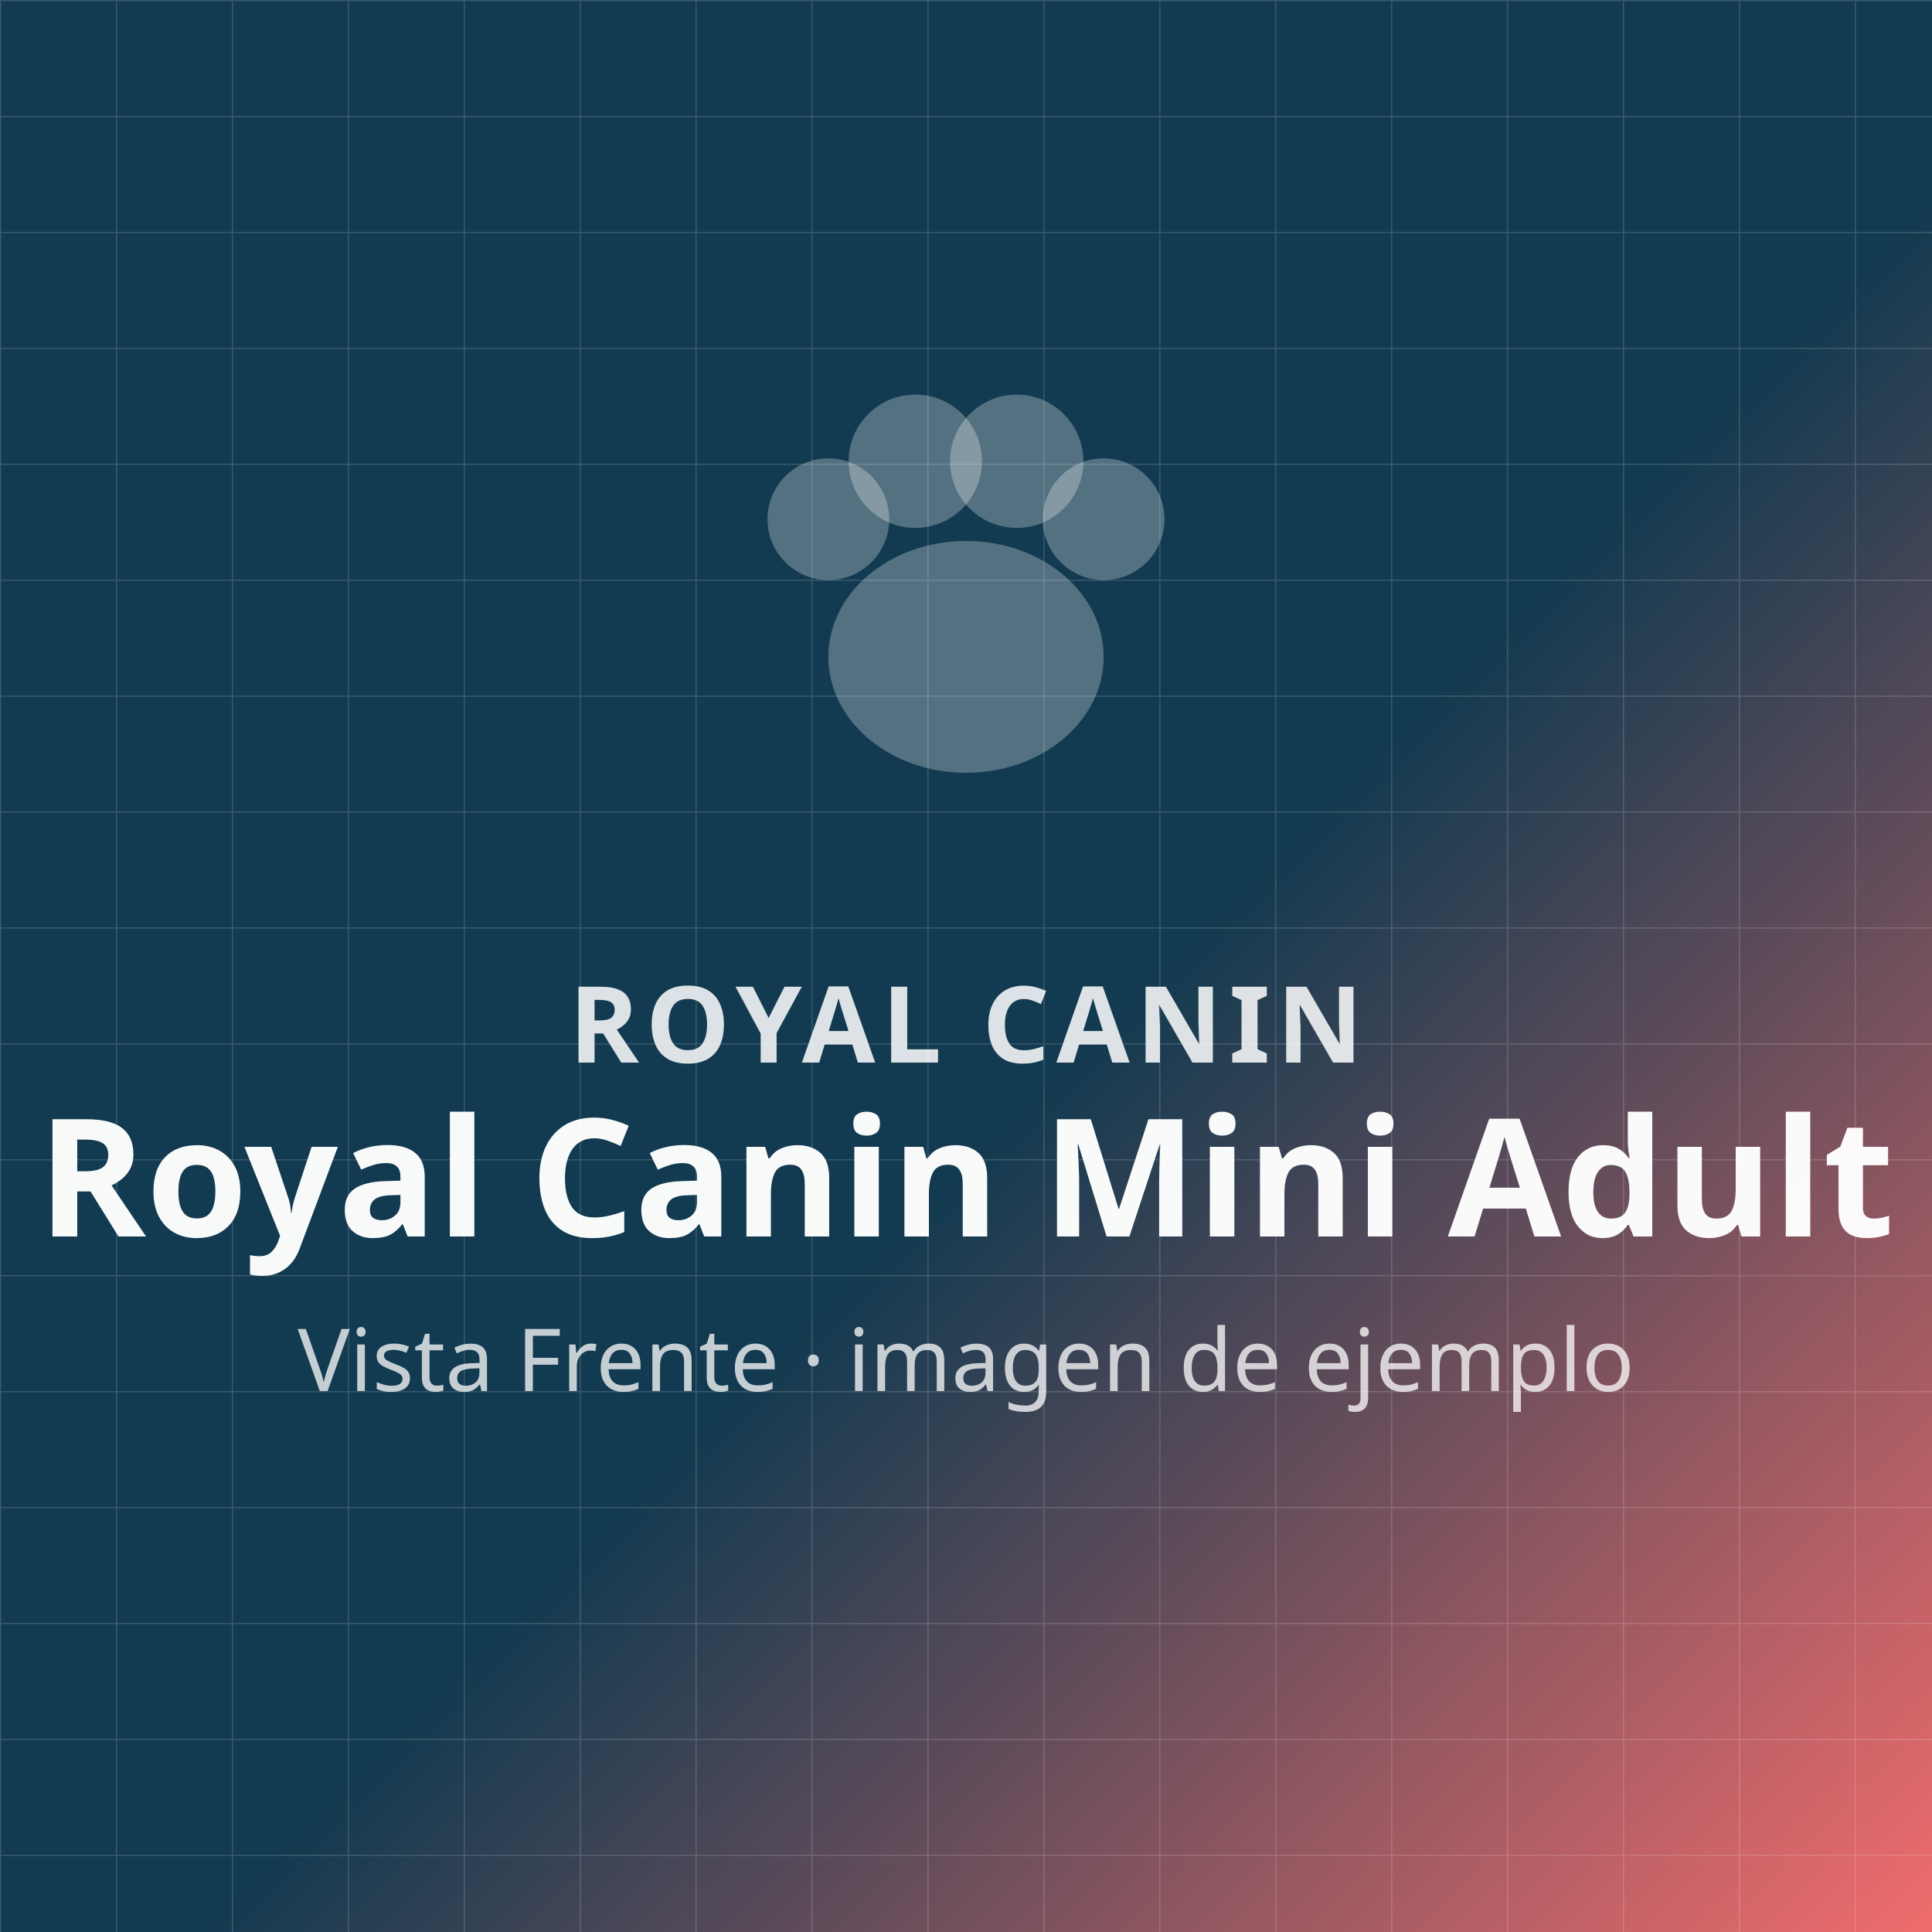
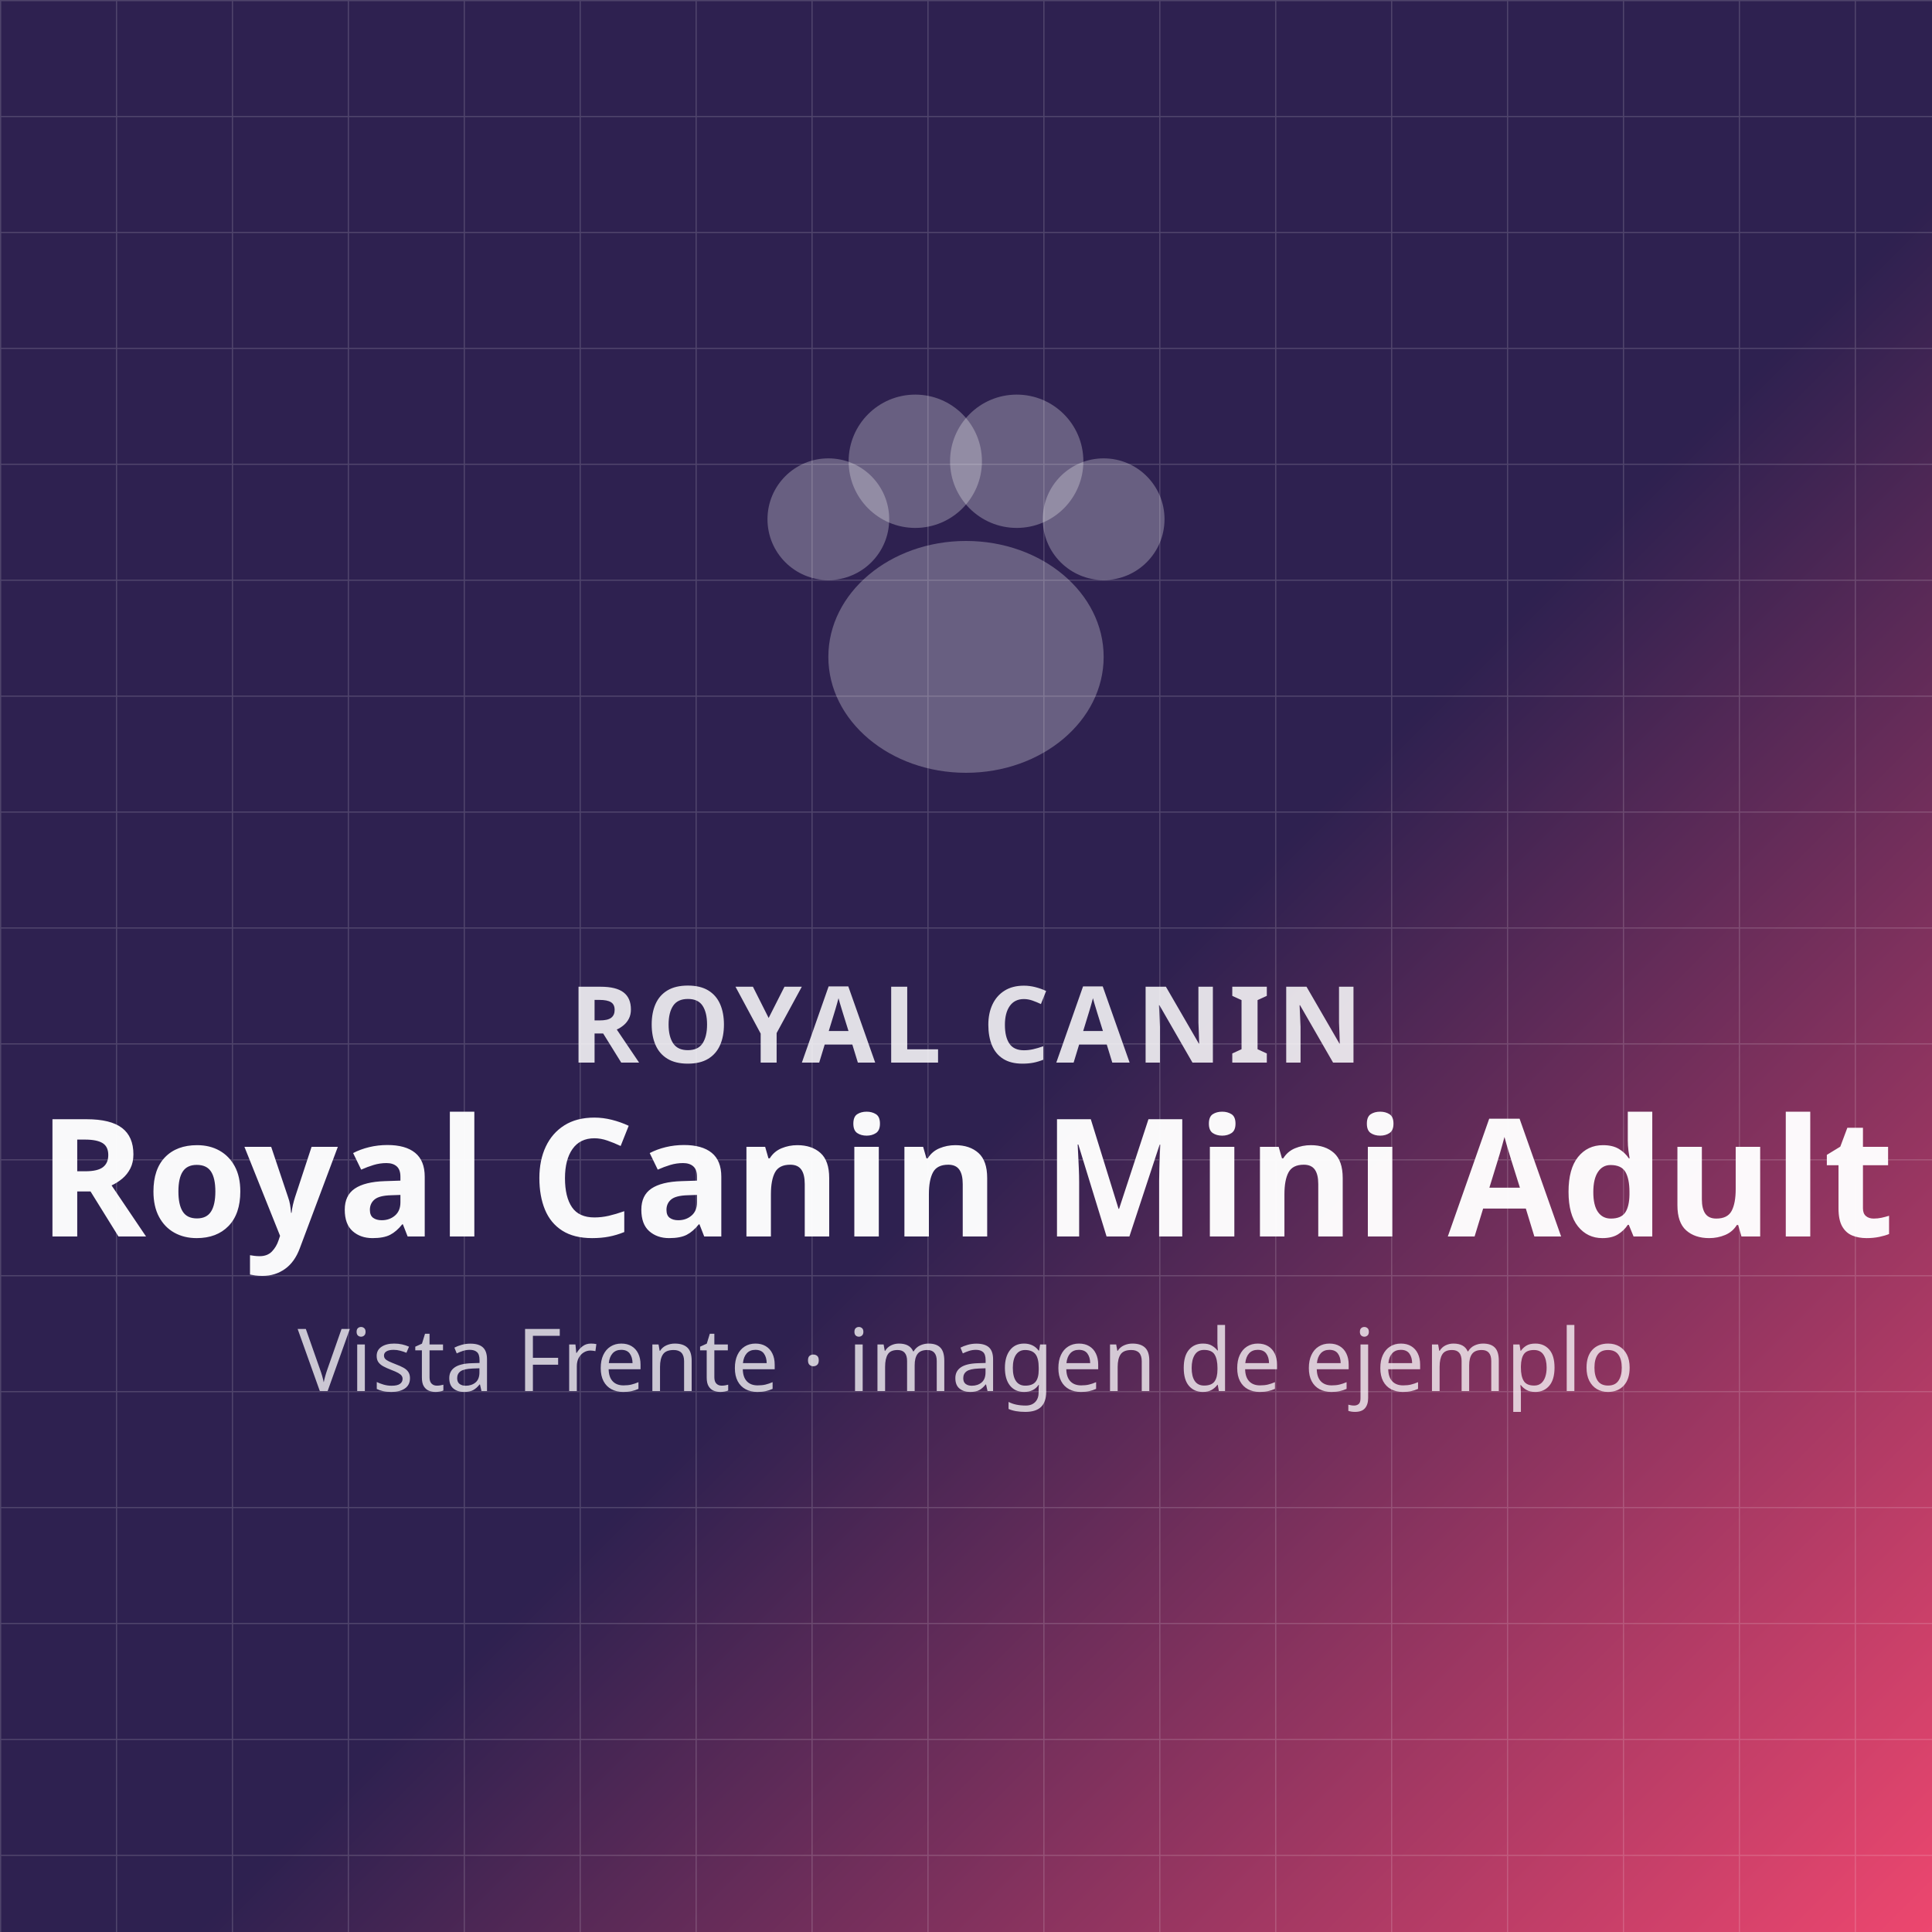
<svg xmlns="http://www.w3.org/2000/svg" width="1200" height="1200" viewBox="0 0 1200 1200" role="img" aria-label="Royal Canin Mini Adult">
  <defs>
    <linearGradient id="g" x1="0" y1="0" x2="1" y2="1">
-       <stop offset="0" stop-color="#123A50" />
-       <stop offset="0.55" stop-color="#123A50" />
-       <stop offset="1" stop-color="#F26D6D" />
+       <stop offset="0" stop-color="#2E2150" />
+       <stop offset="0.55" stop-color="#2E2150" />
+       <stop offset="1" stop-color="#EF476F" />
    </linearGradient>
    <pattern id="grid" width="72" height="72" patternUnits="userSpaceOnUse">
      <path d="M 72 0 L 0 0 0 72" fill="none" stroke="rgba(255,255,255,0.16)" stroke-width="1.5" />
    </pattern>
  </defs>
  <rect width="1200" height="1200" fill="url(#g)" />
  <rect width="1200" height="1200" fill="url(#grid)" />
  <circle cx="514.5" cy="322.5" r="37.8" fill="rgba(255,255,255,0.28)" />
  <circle cx="568.5" cy="286.5" r="41.4" fill="rgba(255,255,255,0.28)" />
  <circle cx="631.5" cy="286.5" r="41.4" fill="rgba(255,255,255,0.28)" />
  <circle cx="685.5" cy="322.5" r="37.8" fill="rgba(255,255,255,0.28)" />
  <ellipse cx="600" cy="408" rx="85.5" ry="72" fill="rgba(255,255,255,0.28)" />
  <text x="600" y="660" text-anchor="middle" font-family="Fredoka, Nunito, system-ui, sans-serif" font-size="66" font-weight="700" letter-spacing="4" fill="rgba(255,255,255,0.85)">ROYAL CANIN</text>
  <text x="600" y="768" text-anchor="middle" font-family="Fredoka, Nunito, system-ui, sans-serif" font-size="102" font-weight="800" fill="rgba(255,255,255,0.97)">Royal Canin Mini Adult</text>
  <text x="600" y="864" text-anchor="middle" font-family="Fredoka, Nunito, system-ui, sans-serif" font-size="54" font-weight="500" fill="rgba(255,255,255,0.75)">Vista Frente · imagen de ejemplo</text>
</svg>
